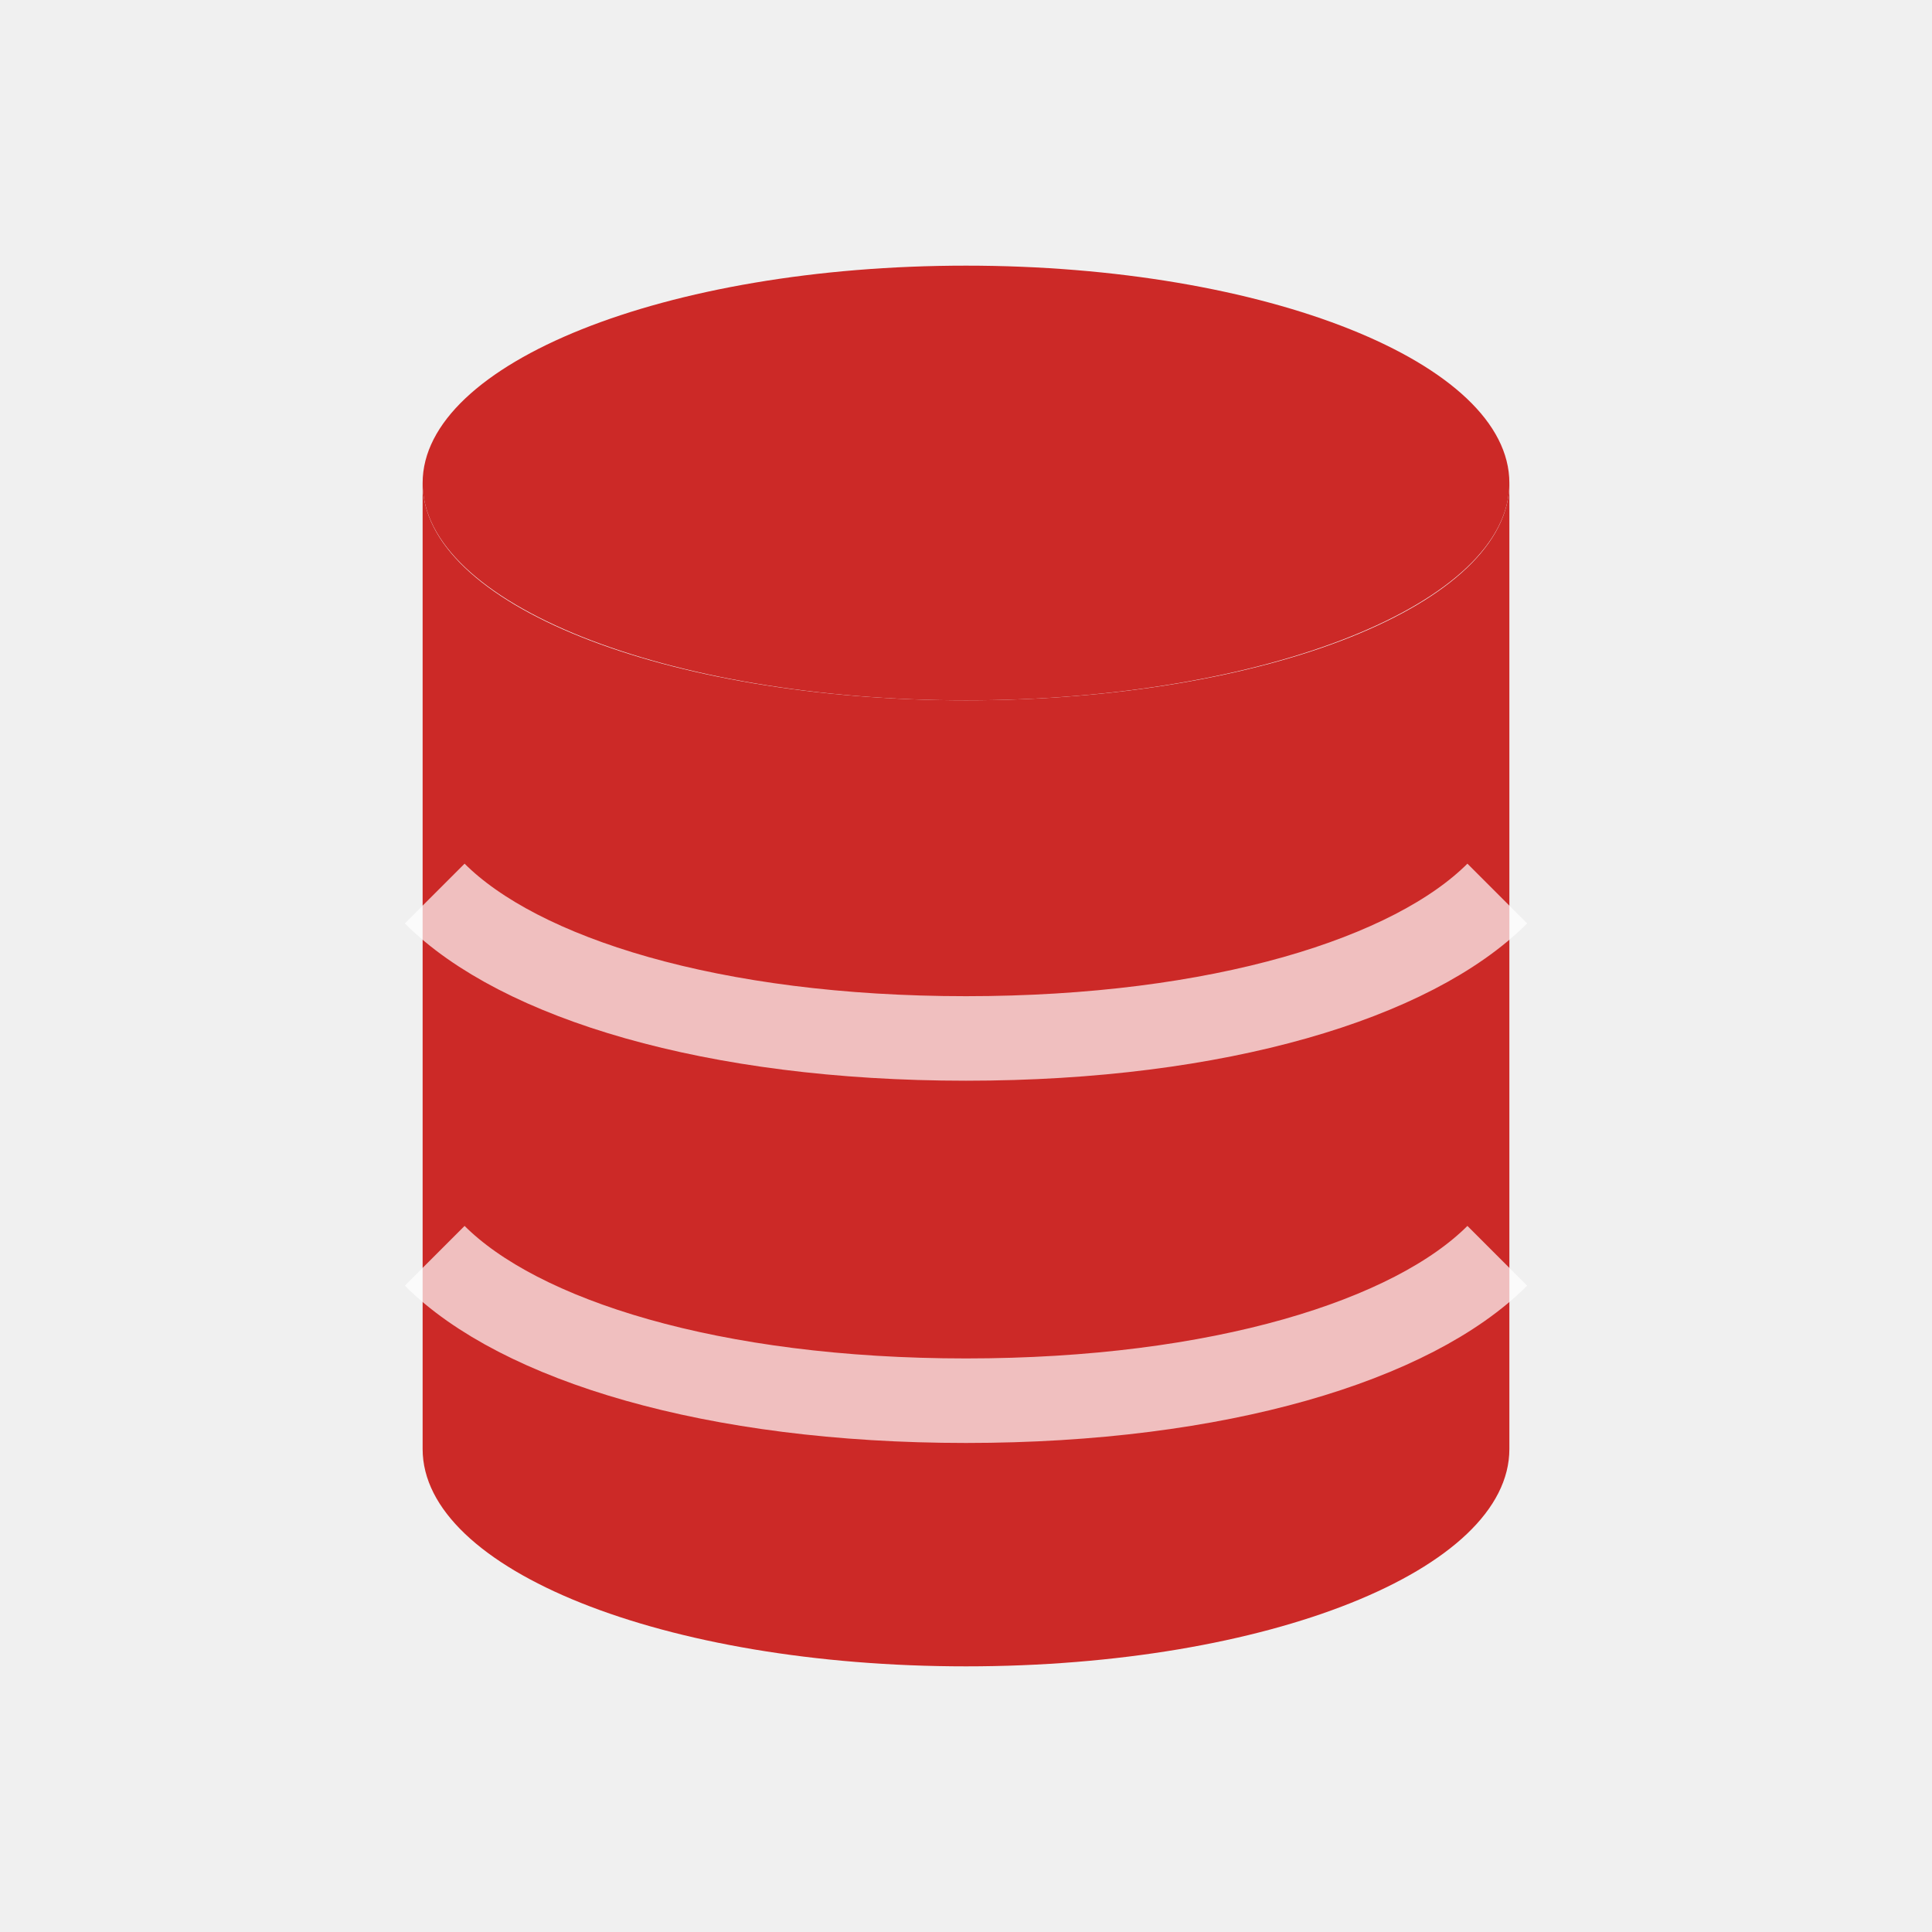
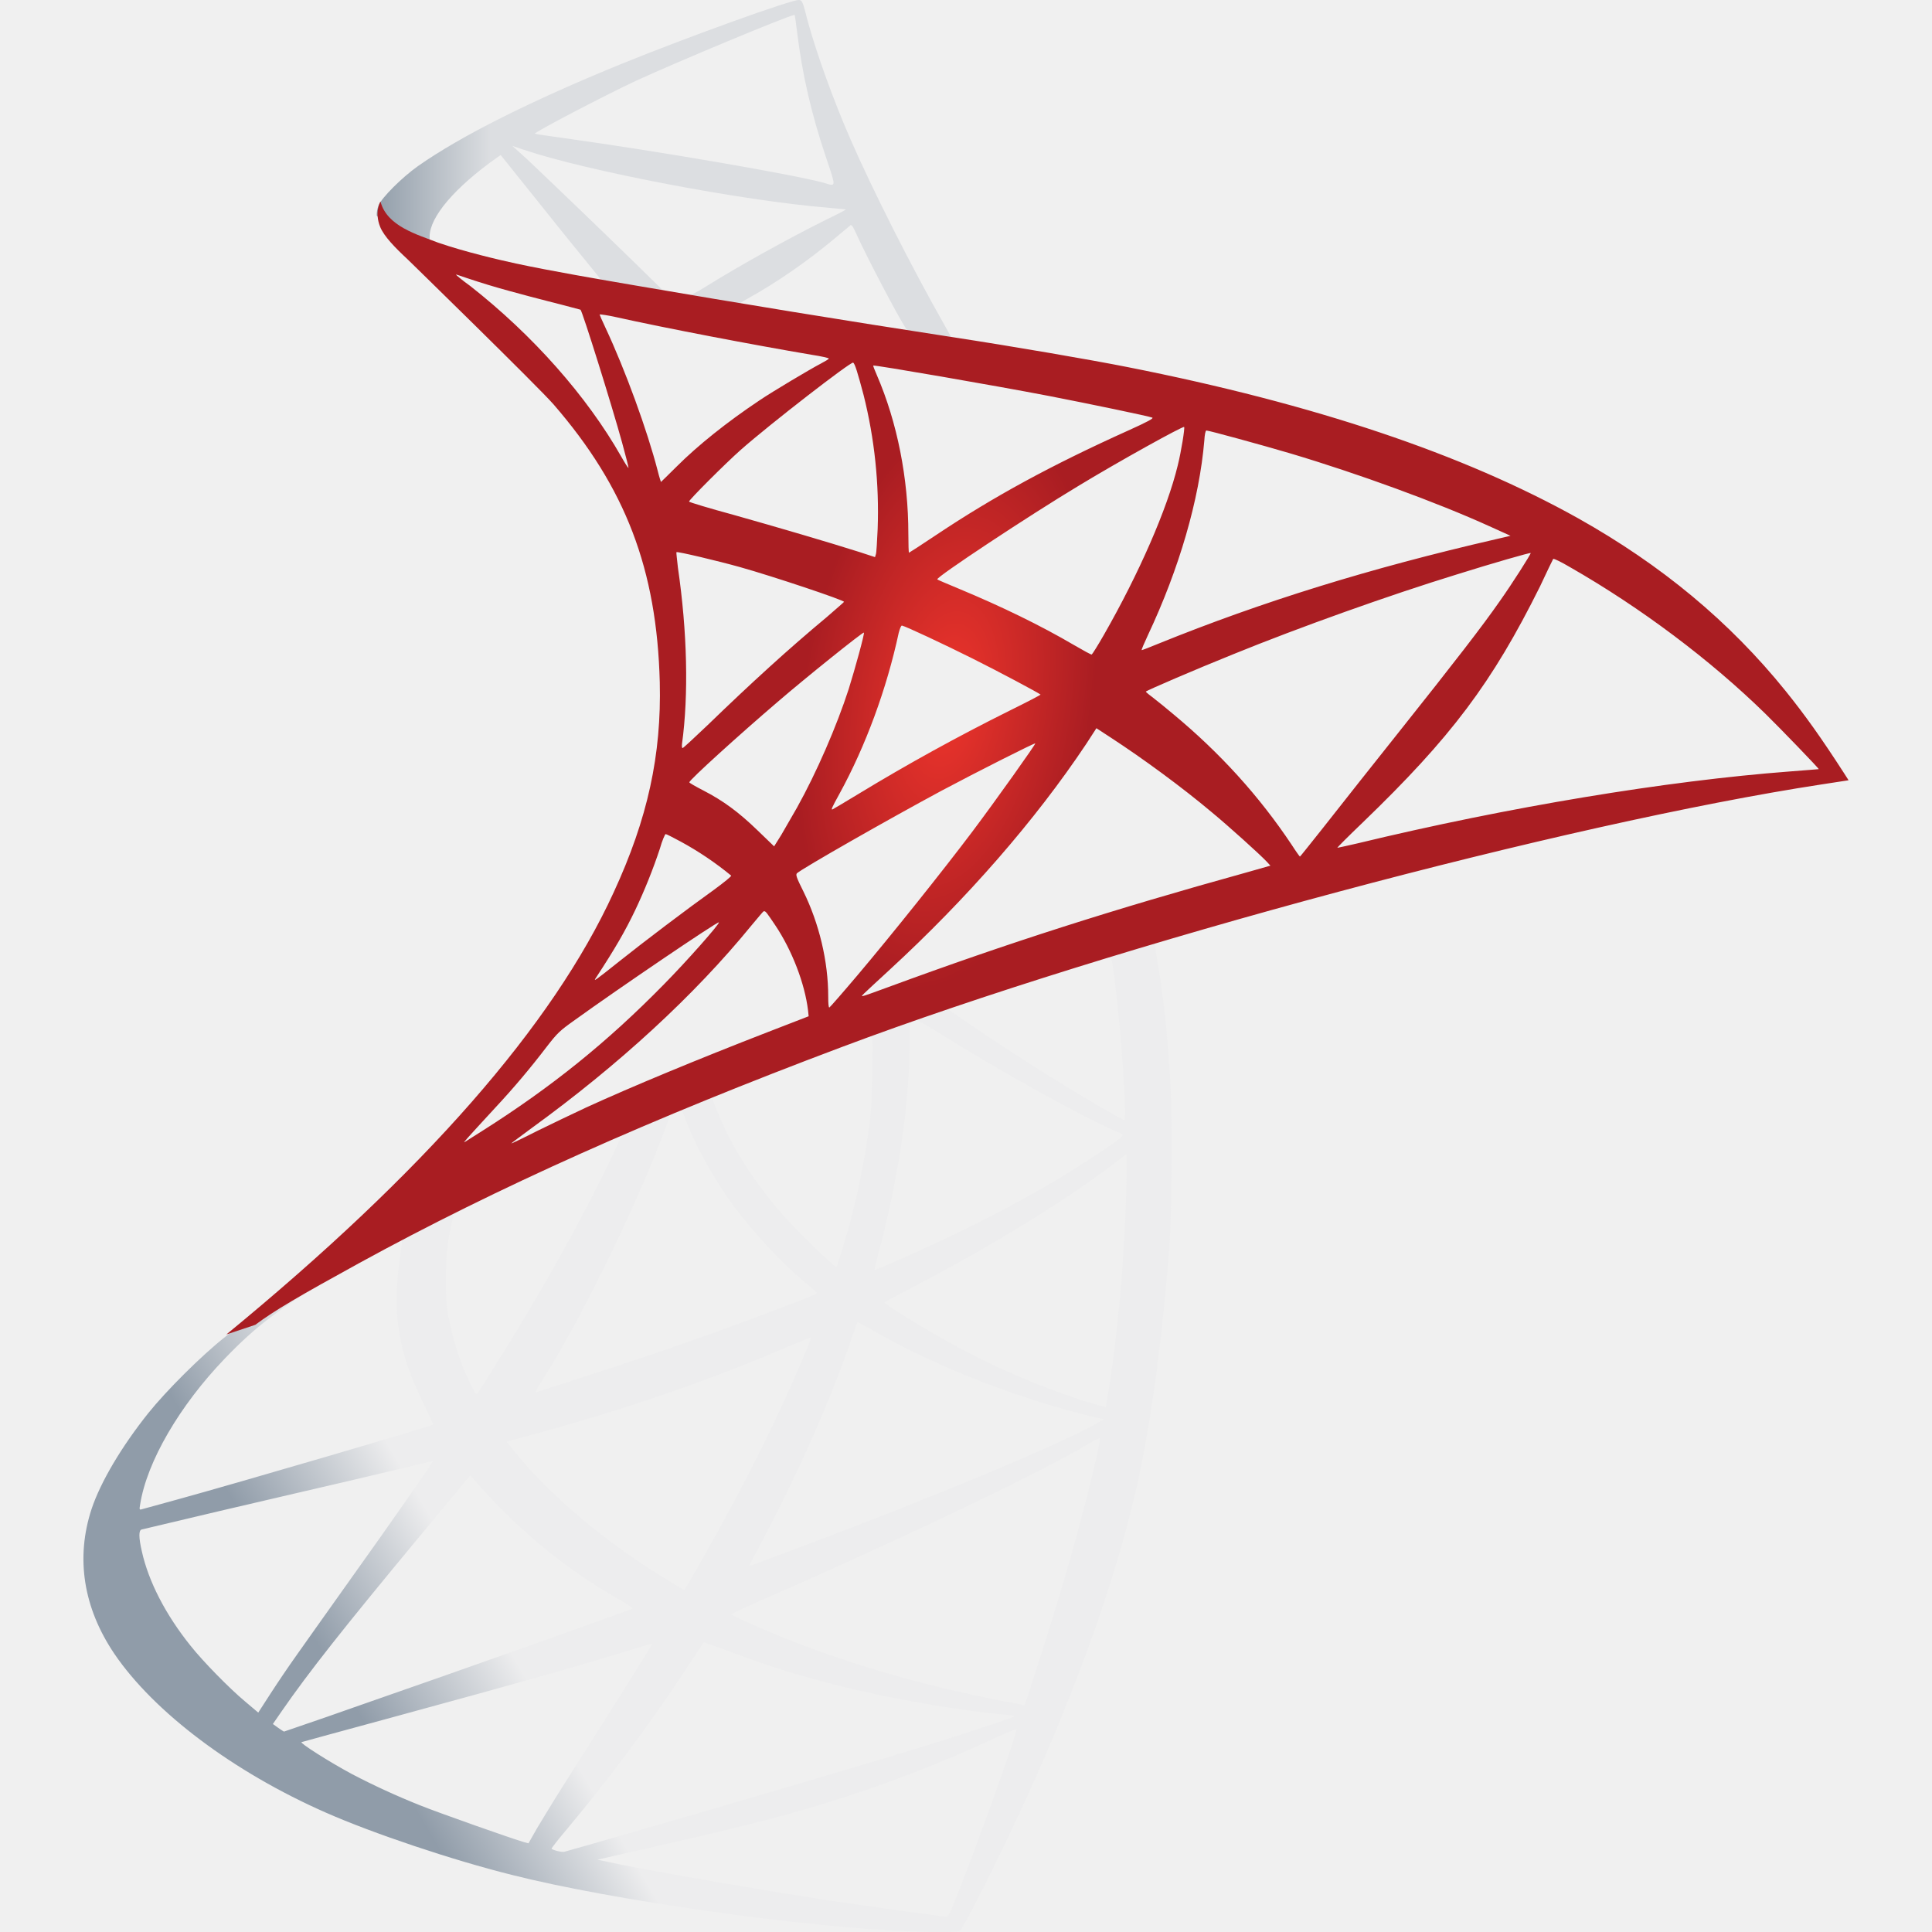
- <svg xmlns="http://www.w3.org/2000/svg" viewBox="0 0 16 16" width="16" height="16">
-   <g fill="#cc2927">
-     <ellipse cx="8" cy="4" rx="4.5" ry="1.8" />
-     <path d="M3.5 4v8c0 1 2 1.8 4.5 1.8s4.5-.8 4.5-1.8V4c0 1-2 1.8-4.5 1.8S3.5 5 3.5 4z" />
-   </g>
-   <g fill="none" stroke="#fff" stroke-width="0.7" opacity="0.7">
-     <path d="M3.6 7.4c.7.7 2.3 1.2 4.4 1.2s3.7-.5 4.4-1.2" />
-     <path d="M3.6 10.4c.7.7 2.3 1.2 4.4 1.2s3.7-.5 4.4-1.2" />
-   </g>
+ <svg xmlns="http://www.w3.org/2000/svg" viewBox="0 0 128 128">
+   <defs>
+     <linearGradient id="a" x1="-2901.952" x2="-2061.249" y1="923.573" y2="1420.331" gradientTransform="matrix(.01102 0 0 -.01102 56.808 125.521)" gradientUnits="userSpaceOnUse">
+       <stop offset="0" stop-color="#909ca9" />
+       <stop offset="1" stop-color="#ededee" />
+     </linearGradient>
+     <linearGradient id="b" x1="-2882.7" x2="-2206.249" y1="10288.81" y2="10288.81" gradientTransform="matrix(.01102 0 0 -.01102 56.808 125.521)" gradientUnits="userSpaceOnUse">
+       <stop offset="0" stop-color="#939fab" />
+       <stop offset="1" stop-color="#dcdee1" />
+     </linearGradient>
+     <radialGradient id="c" cx="-14217.448" cy="7277.705" r="898.12" gradientTransform="matrix(-.01059 -.0016 -.00321 .02118 -64.462 -130.43)" gradientUnits="userSpaceOnUse">
+       <stop offset="0" stop-color="#ee352c" />
+       <stop offset="1" stop-color="#a91d22" />
+     </radialGradient>
+   </defs>
+   <path fill="url(#a)" d="m79.363 59.755-25.634 8.37-22.3 9.842-6.24 1.648a135.666 135.666 0 0 1-5.057 4.592c-1.976 1.704-3.816 3.255-5.23 4.378-1.57 1.24-3.895 3.565-5.077 5.038-1.764 2.209-3.158 4.553-3.759 6.355-1.066 3.255-.542 6.549 1.511 9.591 2.636 3.875 7.886 7.828 14.008 10.52 3.12 1.377 8.37 3.14 12.324 4.127 6.567 1.667 19.278 3.47 26.272 3.74 1.414.059 3.313.059 3.39 0 .156-.097 1.241-2.17 2.501-4.746 4.3-8.778 7.4-17.012 9.087-24.046 1.007-4.262 1.801-9.939 2.324-16.662.136-1.88.194-8.177.078-10.308-.175-3.487-.485-6.316-.97-9.086-.077-.408-.096-.776-.057-.796.077-.057.31-.135 3.468-1.046l-.639-1.51zm-5.851 3.43c.233 0 .852 5.947 1.007 9.706.039.795.02 1.318-.02 1.318-.154 0-3.274-1.84-5.501-3.236-1.938-1.22-5.62-3.661-6.2-4.127-.195-.135-.176-.155 1.413-.697 2.693-.91 9.088-2.965 9.3-2.965zm-13.06 4.3c.175 0 .62.252 1.686.911 3.991 2.5 9.417 5.523 11.742 6.53.716.31.794.193-.853 1.318-3.526 2.402-7.924 4.766-13.31 7.149-.95.426-1.745.755-1.764.755-.039 0 .078-.484.233-1.065 1.297-4.825 2.034-9.707 2.073-13.621.02-1.938.02-1.938.194-1.996-.04.02-.02.02 0 .02zm-2.692 1.027c.116.117.038 4.457-.117 5.639a49.361 49.361 0 0 1-1.782 8.428c-.213.717-.407 1.318-.446 1.356-.078.097-2.732-2.5-3.604-3.507-1.511-1.744-2.693-3.487-3.565-5.192-.445-.872-1.143-2.577-1.085-2.635.31-.214 10.521-4.166 10.599-4.089zm-12.672 4.98c.019 0 .038 0 .058.019.039.039.175.35.291.698.62 1.685 2.014 4.165 3.216 5.754 1.318 1.744 3.042 3.605 4.476 4.825.465.387.891.755.949.813.116.117.155.097-3.004 1.299-3.66 1.395-7.652 2.79-12.225 4.262a609.837 609.837 0 0 0-3.274 1.066c-.175.058-.116-.04.387-.834 2.267-3.544 5.715-10.5 7.653-15.422.33-.853.66-1.705.718-1.899.077-.271.174-.368.425-.504.136-.038.272-.077.33-.077zM41.213 75.1c.058.039-.93 2.112-1.899 4.01-1.88 3.663-3.933 7.267-6.684 11.646-.466.755-.91 1.453-.97 1.53-.096.136-.134.097-.445-.503-.659-1.299-1.201-2.965-1.492-4.496-.29-1.511-.232-4.146.098-5.774.25-1.2.232-1.181.813-1.472 2.48-1.26 10.502-5.018 10.58-4.941zm33.422 1.357v.813c0 4.321-.465 10.25-1.143 14.57-.116.756-.213 1.376-.232 1.396 0 0-.562-.155-1.22-.349a49.985 49.985 0 0 1-8.914-3.817c-1.88-1.027-4.61-2.713-4.533-2.79.019-.02.833-.446 1.782-.95 3.798-1.976 7.44-4.107 10.599-6.22 1.182-.794 2.964-2.072 3.351-2.421zm-48.05 5.734c.077 0 .057.155-.059.853a27.507 27.507 0 0 0-.213 2.072c-.155 2.83.31 4.923 1.705 7.79.388.794.698 1.453.678 1.472-.135.117-12.962 3.876-16.992 4.98-1.201.33-2.247.62-2.325.639-.136.04-.155.02-.097-.31.446-2.848 2.616-6.568 5.639-9.707 2.014-2.093 3.623-3.313 6.374-4.882 1.976-1.124 5.018-2.81 5.25-2.887 0-.02.02-.02.04-.02zm30.225 5.406c.02-.02.484.233 1.046.562 4.147 2.403 9.92 4.631 14.841 5.774l.446.097-.62.349c-2.576 1.434-11.044 4.96-19.704 8.195-1.26.465-2.5.93-2.732 1.027-.233.097-.446.155-.446.135 0-.02.349-.697.794-1.53 2.422-4.534 4.863-10.056 6.104-13.892.155-.368.251-.697.27-.717zm-3.08 1.007c.019.02-.136.427-.33.892-1.686 4.088-3.895 8.545-6.724 13.543-.716 1.28-1.317 2.306-1.336 2.306-.02 0-.601-.349-1.299-.775-4.107-2.519-7.75-5.619-10.132-8.622l-.35-.426 1.764-.485c6.316-1.724 11.683-3.584 17.011-5.87.756-.31 1.376-.563 1.395-.563zm19.142 6.685s.02.02 0 0c.02.446-.969 4.437-1.783 7.324-.678 2.422-1.259 4.32-2.325 7.672-.464 1.474-.87 2.693-.89 2.693-.02 0-.136-.018-.253-.057-5.754-1.047-10.908-2.5-15.752-4.437-1.356-.543-3.293-1.415-3.41-1.512-.038-.039 1.124-.581 2.597-1.22 8.816-3.856 17.96-8.235 21.1-10.114.368-.233.658-.349.716-.349zM28.677 96.8c.039.04-2.422 3.585-5.87 8.41-1.202 1.685-2.597 3.661-3.12 4.397a77.468 77.468 0 0 0-1.763 2.597l-.814 1.26-.872-.737c-1.027-.853-2.809-2.674-3.604-3.681-1.666-2.073-2.79-4.263-3.235-6.258-.214-.93-.214-1.396-.02-1.453a1459.3 1459.3 0 0 1 10.308-2.423 861.65 861.65 0 0 0 6.936-1.627c1.124-.271 2.035-.485 2.054-.485zm2.48.95.62.697c2.79 3.12 5.638 5.426 9.087 7.44.62.35 1.085.66 1.046.68-.135.096-11.974 4.3-17.457 6.199a462.501 462.501 0 0 1-5.638 1.957c-.019 0-.194-.117-.387-.252l-.349-.252.562-.814c1.82-2.635 4.107-5.522 9.086-11.528zm15.462 11.063c.019-.02.871.29 1.918.679 2.519.949 4.514 1.55 7.188 2.228 3.294.833 8.06 1.647 10.87 1.88.426.038.658.077.581.135-.136.077-2.984 1.027-5.076 1.685-3.333 1.047-13.505 4.05-21.798 6.433a218.735 218.735 0 0 1-2.925.834c-.194.038-.834-.137-.834-.214 0-.038.465-.639 1.027-1.298 2.79-3.333 5.561-7.053 7.867-10.579.64-.969 1.182-1.764 1.182-1.783zm-3.41.097c.019.02-1.357 2.228-3.76 6.026-1.026 1.608-2.17 3.43-2.576 4.069-.388.62-.97 1.589-1.298 2.131l-.562.988-.291-.077c-.698-.194-5.6-1.919-6.898-2.442a48.226 48.226 0 0 1-4.514-2.072c-1.55-.834-3.487-2.074-3.332-2.113.038-.02 2.693-.736 5.89-1.608 8.485-2.306 13.194-3.642 16.275-4.611.562-.175 1.046-.31 1.065-.29zm24.122 5.657h.02c.077.195-3.062 8.913-4.206 11.664-.251.62-.348.776-.484.756-.329-.02-4.882-.658-7.653-1.065-4.824-.736-12.924-2.151-14.957-2.616l-.466-.097 2.887-.659c6.2-1.395 9.184-2.15 12.207-3.08a86.251 86.251 0 0 0 11.412-4.399c.6-.27 1.104-.484 1.24-.503z" />
+   <path fill="url(#b)" d="M52.935.001c-.426-.058-7.305 2.422-11.741 4.224-5.988 2.441-10.637 4.766-13.505 6.781-1.066.756-2.403 2.093-2.616 2.616a1.812 1.812 0 0 0-.116.659l2.597 2.46 6.18 1.977 14.706 2.635 16.817 2.887.175-1.453c-.058 0-.097-.02-.155-.02l-2.209-.348-.445-.795c-2.287-4.03-4.805-9.029-6.278-12.4-1.142-2.616-2.228-5.638-2.828-7.808C53.187.098 53.149.02 52.935 0Zm-.31.988h.02c.019.02.096.563.174 1.202.33 2.712.93 5.328 1.88 8.157.716 2.13.716 2.015-.117 1.763-1.976-.542-10.83-2.073-17.244-2.965-1.027-.135-1.899-.27-1.899-.29-.077-.078 4.63-2.538 6.704-3.507 2.654-1.22 9.94-4.263 10.482-4.36ZM33.947 9.67l.756.252c4.108 1.395 14.434 3.372 20.131 3.837.639.058 1.182.116 1.2.116.02.02-.522.31-1.22.639-2.751 1.376-5.774 3.062-7.866 4.36-.62.387-1.182.698-1.26.698-.077 0-.484-.078-.91-.137l-.775-.116-1.938-1.899a803.532 803.532 0 0 0-7.11-6.84zm-.775.601 2.732 3.41c1.492 1.88 3.004 3.72 3.333 4.127.33.407.6.736.58.756-.077.058-3.952-.698-6.005-1.162-2.112-.485-2.984-.718-4.282-1.125l-1.066-.349v-.27c.02-1.3 1.667-3.237 4.456-5.212zm23.212 4.65c.077 0 .174.174.406.697.66 1.453 2.713 5.367 3.217 6.123.155.252.426.272-2.306-.174-6.568-1.066-8.68-1.415-8.68-1.453 0-.02.194-.155.446-.291 2.035-1.124 4.088-2.557 5.91-4.088.445-.368.852-.717.93-.775.019-.039.057-.058.077-.039z" />
+   <path fill="url(#c)" d="M25.209 13.35s-.426.679-.02 1.687c.252.62.988 1.375 1.822 2.15 0 0 8.621 8.409 9.668 9.61 4.766 5.503 6.84 10.928 7.033 18.407.117 4.805-.794 9.029-3.061 13.931-4.03 8.796-12.536 18.504-25.653 29.276l1.918-.64c1.24-.93 2.926-1.917 6.879-4.087 9.125-5 19.394-9.591 31.988-14.32 18.135-6.82 47.954-14.802 64.926-17.398l1.764-.271-.272-.427c-1.55-2.403-2.616-3.894-3.895-5.483-3.72-4.611-8.233-8.35-13.756-11.45-7.595-4.244-17.418-7.557-29.857-10.017-2.345-.466-7.499-1.357-11.684-1.996a1193.72 1193.72 0 0 1-20.925-3.41c-2.267-.388-5.658-.969-7.905-1.454-1.163-.252-3.39-.775-5.134-1.375-1.395-.543-3.41-1.085-3.837-2.732Zm4.999 4.844c.019-.018.329.098.736.233a50.336 50.336 0 0 0 2.81.853 142.908 142.908 0 0 0 2.557.678c1.162.29 2.131.561 2.15.561.136.136 2.093 6.394 2.752 8.797.252.91.446 1.685.427 1.685-.02.02-.233-.31-.485-.755-2.267-3.991-5.851-8.04-9.998-11.296-.542-.387-.95-.736-.95-.756Zm9.532 2.636c.098 0 .524.058 1.047.174 3.293.736 9.203 1.86 12.98 2.5.64.097 1.144.213 1.144.251 0 .04-.232.175-.523.33-.64.329-3.216 1.86-4.069 2.44-2.15 1.435-4.088 2.985-5.483 4.38-.562.562-1.046 1.027-1.046 1.027s-.116-.33-.214-.736c-.697-2.694-2.15-6.685-3.468-9.495-.213-.445-.387-.852-.387-.89 0 .038 0 .019.02.019zm16.78 3.196c.116.04.31.698.697 2.151a31.732 31.732 0 0 1 .93 8.874c-.039.814-.078 1.57-.117 1.667l-.058.193-1.007-.33c-2.073-.658-5.444-1.646-8.331-2.46-1.647-.446-2.984-.852-2.984-.89 0-.117 2.403-2.52 3.43-3.43 1.956-1.725 7.265-5.832 7.44-5.775zm1.336.194c.058-.058 8.022 1.317 11.645 2.015 2.694.523 6.607 1.337 6.84 1.434.115.039-.291.27-1.59.853-5.115 2.305-8.912 4.378-12.69 6.897-.988.659-1.822 1.202-1.84 1.202-.02 0-.04-.562-.04-1.24 0-3.681-.735-7.402-2.092-10.54-.136-.31-.252-.601-.233-.62zm20.596 4.07c.058.057-.193 1.627-.426 2.557-.698 2.887-2.577 7.169-4.882 11.199-.408.717-.776 1.298-.815 1.317-.038.02-.56-.271-1.162-.62-2.247-1.318-4.805-2.557-7.595-3.72-.775-.33-1.453-.6-1.472-.64-.136-.115 6.103-4.242 9.396-6.219 2.617-1.589 6.88-3.952 6.956-3.875zm1.473.232c.174 0 3.7.968 5.541 1.511 4.553 1.356 9.785 3.274 13.195 4.824l1.414.64-.988.232c-8.33 1.918-15.461 4.128-22.34 6.917-.562.233-1.066.427-1.104.427-.039 0 .155-.446.407-.988 2.073-4.399 3.41-8.99 3.74-12.905.019-.368.077-.658.135-.658zm-35.108 8.06c.058-.058 2.75.581 4.204.988 2.21.62 6.898 2.19 6.898 2.305 0 .02-.523.466-1.143 1.008-2.538 2.112-4.98 4.34-7.906 7.169-.871.833-1.607 1.511-1.646 1.511-.04 0-.058-.116-.04-.271.446-3.255.35-7.44-.27-11.683-.059-.543-.117-1.008-.098-1.027zm56.595.058c.038.039-1.24 2.053-2.054 3.196-1.162 1.667-2.868 3.876-6.723 8.72a1289.453 1289.453 0 0 0-5.076 6.413c-.775.969-1.414 1.782-1.435 1.782-.018 0-.27-.348-.542-.774-2.17-3.256-4.766-6.104-7.847-8.661a44.534 44.534 0 0 0-1.433-1.163c-.214-.155-.388-.31-.388-.33 0-.057 3.293-1.472 5.793-2.479 4.38-1.783 10.346-3.914 14.823-5.29 2.344-.736 4.843-1.453 4.882-1.414zm1.492.387c.077-.019.543.214 1.104.543 4.709 2.693 9.32 6.162 12.962 9.726 1.027 1.008 3.566 3.643 3.527 3.662 0 0-.892.078-1.938.155-8.157.62-18.6 2.344-28.636 4.766-.679.155-1.28.29-1.318.29-.038 0 .717-.755 1.667-1.665 5.89-5.677 8.583-9.261 11.76-15.656.446-.948.833-1.762.872-1.82-.02 0-.02 0 0 0zm-43.149 4.418c.271.058 2.79 1.24 4.689 2.19 1.744.871 4.36 2.266 4.495 2.383.02.019-.91.503-2.054 1.066a135.032 135.032 0 0 0-10.017 5.521c-.93.562-1.705 1.027-1.724 1.027-.078 0-.058-.078.465-1.027 1.744-3.177 3.139-6.975 3.933-10.676.077-.29.155-.484.213-.484zm-2.519.465c.058.058-.6 2.441-1.007 3.74-.795 2.46-2.132 5.54-3.43 7.866-.31.542-.775 1.337-1.027 1.782l-.484.775-1.085-1.046c-1.26-1.22-2.286-1.976-3.603-2.655-.524-.27-.931-.503-.931-.542 0-.155 3.314-3.158 5.852-5.328 1.82-1.57 5.657-4.65 5.715-4.592zm15.404 6.336.95.62c2.17 1.415 4.727 3.294 6.684 4.94 1.104.91 3.235 2.83 3.662 3.294l.232.252-1.57.446c-8.873 2.46-15.732 4.65-23.734 7.595-.892.33-1.647.6-1.705.6-.116 0-.213.097 1.783-1.744 5.115-4.707 9.648-9.9 13.02-14.957zm-4.05 1.007c.04.039-2.615 3.778-4.204 5.89-1.899 2.519-5.27 6.743-7.596 9.494-.968 1.144-1.8 2.093-1.84 2.112-.058.02-.078-.27-.078-.717 0-2.344-.6-4.844-1.646-6.975-.446-.891-.524-1.104-.426-1.201.368-.33 6.006-3.546 9.57-5.464 2.404-1.279 6.162-3.177 6.22-3.139zM44.1 55.26c.058 0 .503.232 1.008.503a21.28 21.28 0 0 1 3.332 2.248c.039.038-.465.446-1.124.93-1.84 1.317-4.63 3.43-6.258 4.728-1.705 1.356-1.763 1.394-1.57 1.104 1.28-1.957 1.919-3.061 2.597-4.476a36.066 36.066 0 0 0 1.627-4.05c.155-.56.349-.987.388-.987zm6.53 5.114c.096-.018.213.156.735.931 1.104 1.647 1.957 3.856 2.17 5.638l.04.387-2.655 1.028c-4.747 1.84-9.126 3.661-12.09 5.018a217.066 217.066 0 0 0-3.236 1.55c-.95.484-1.724.852-1.724.833 0-.02.6-.465 1.336-1.008C41 70.547 46.018 65.935 49.777 61.324c.407-.484.775-.93.813-.949zm-3.004.737c.078.077-2.131 2.577-3.642 4.108-3.74 3.816-7.44 6.8-12.032 9.706-.582.368-1.105.698-1.163.736-.135.078.038-.116 2.054-2.305a52.694 52.694 0 0 0 3.352-3.972c.736-.95.871-1.085 1.937-1.84 2.849-2.055 9.417-6.511 9.494-6.434z" />
</svg>
